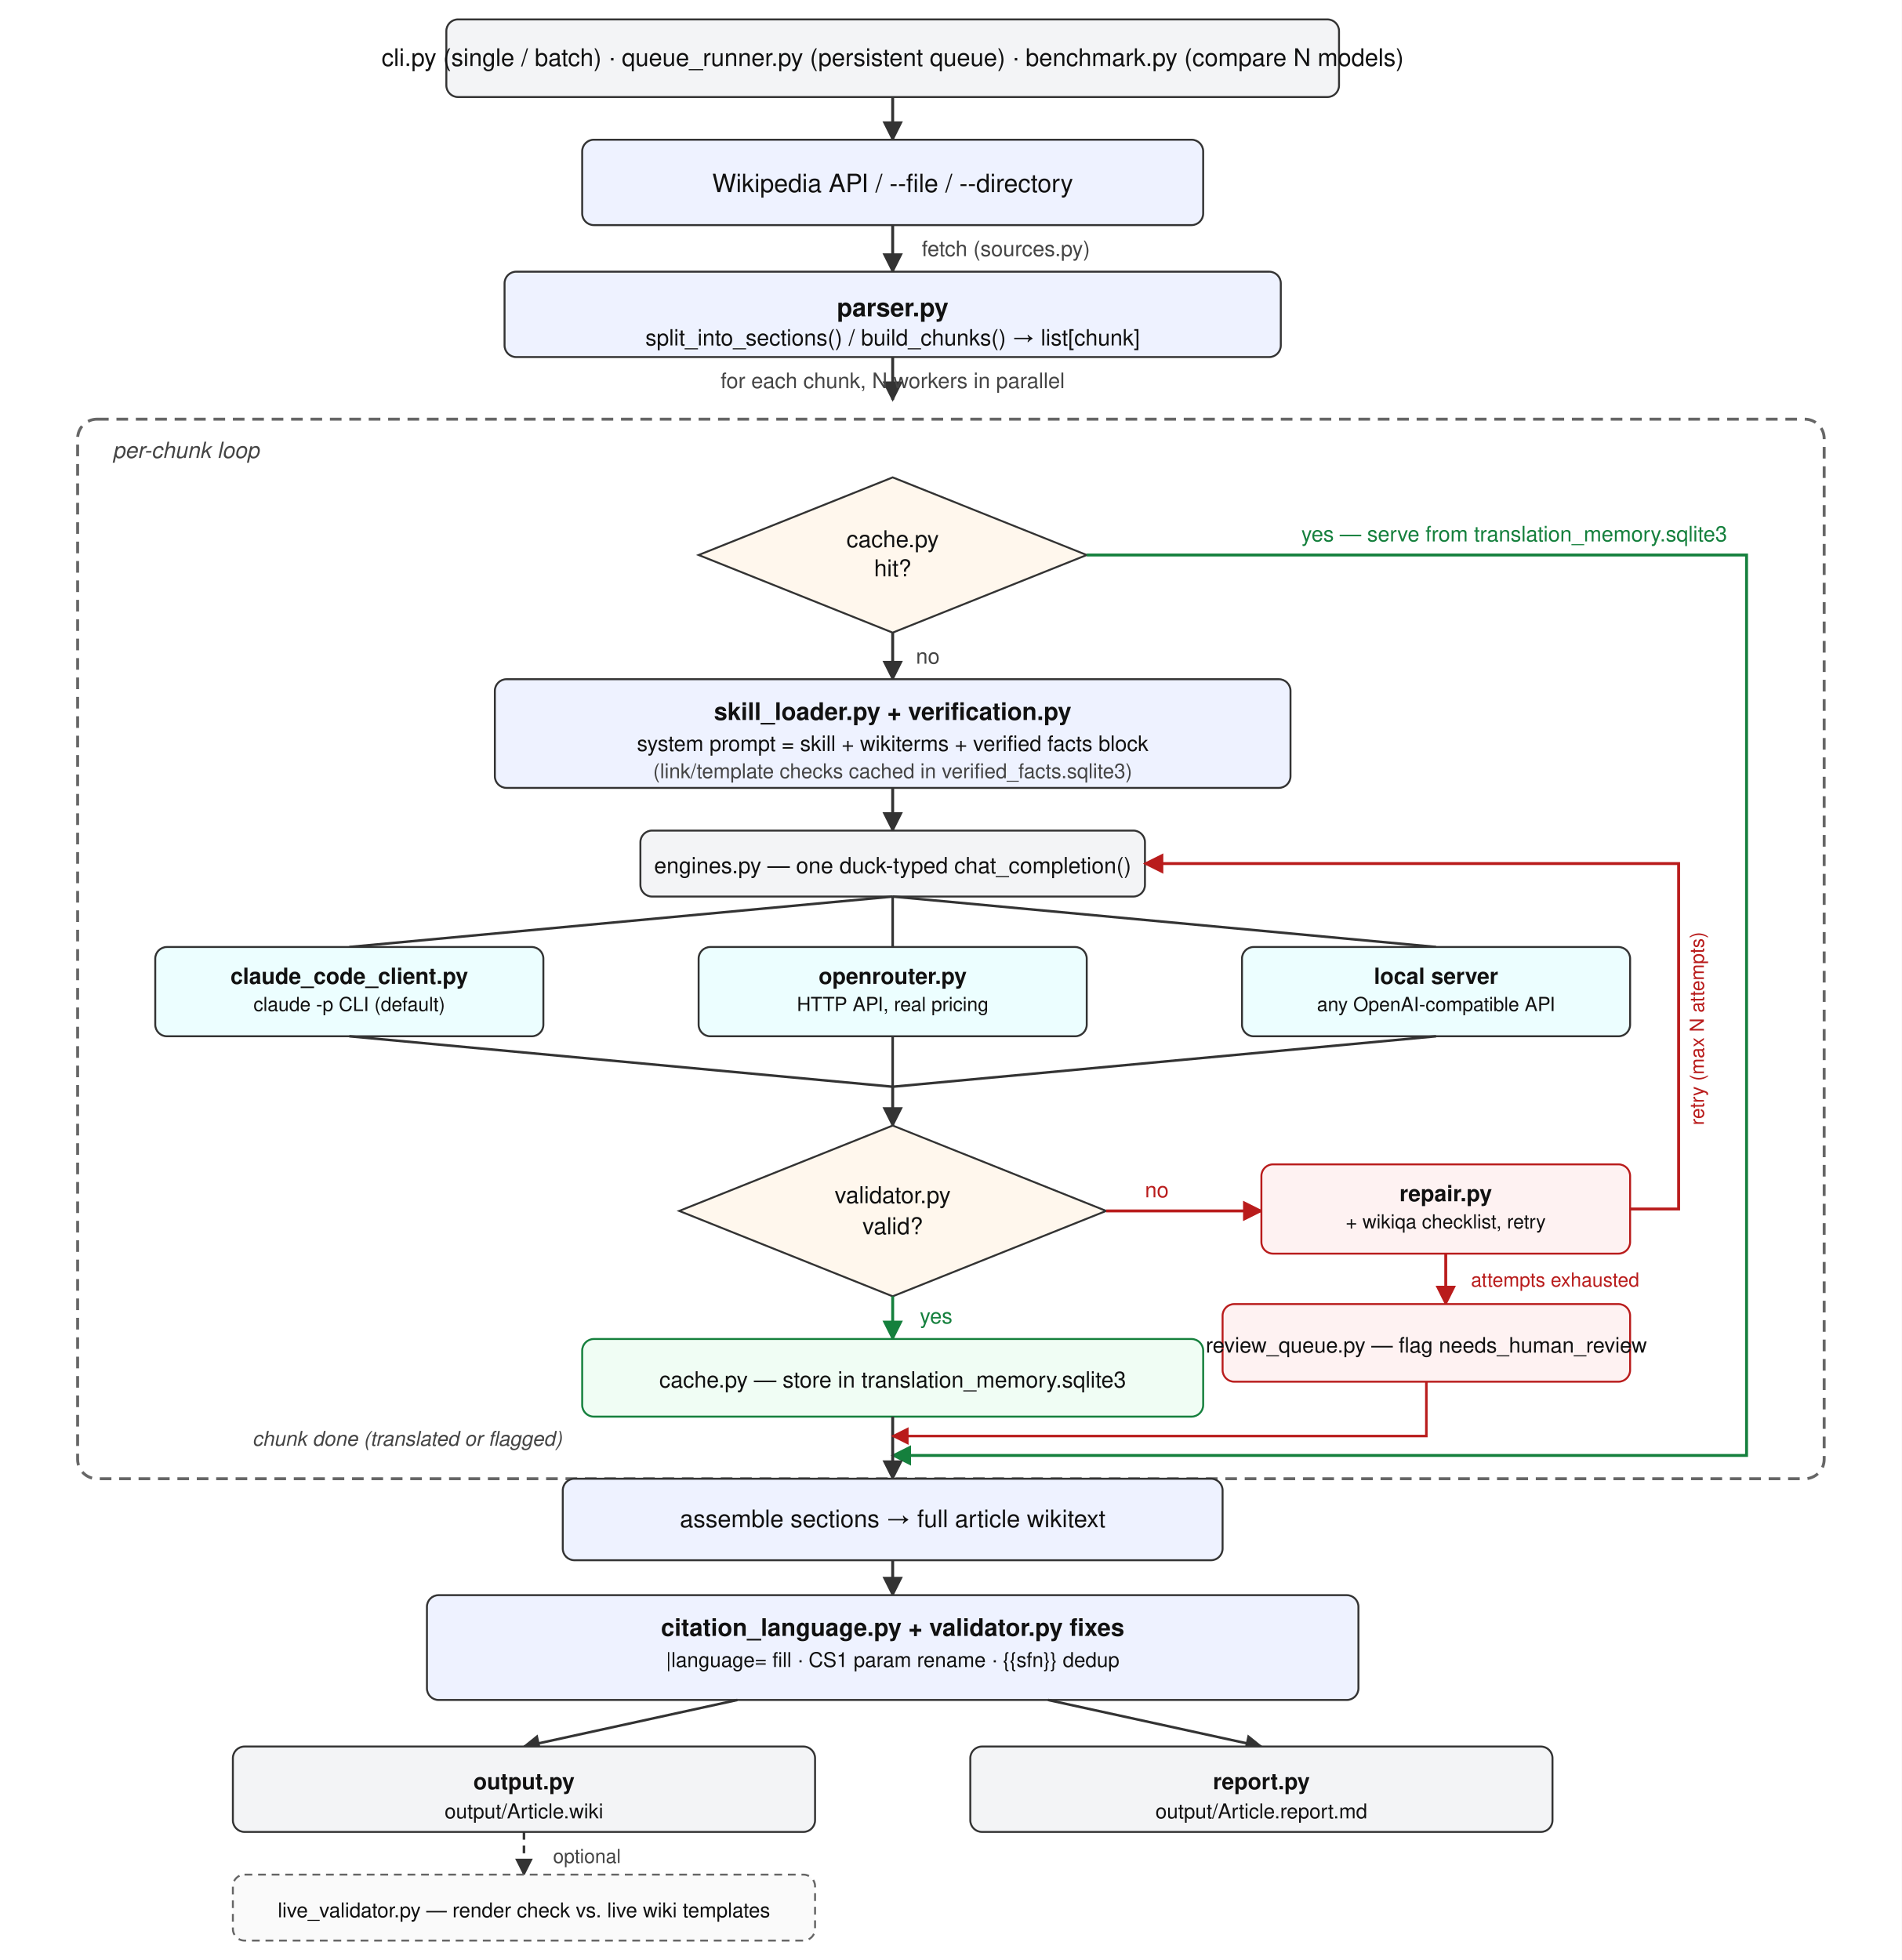
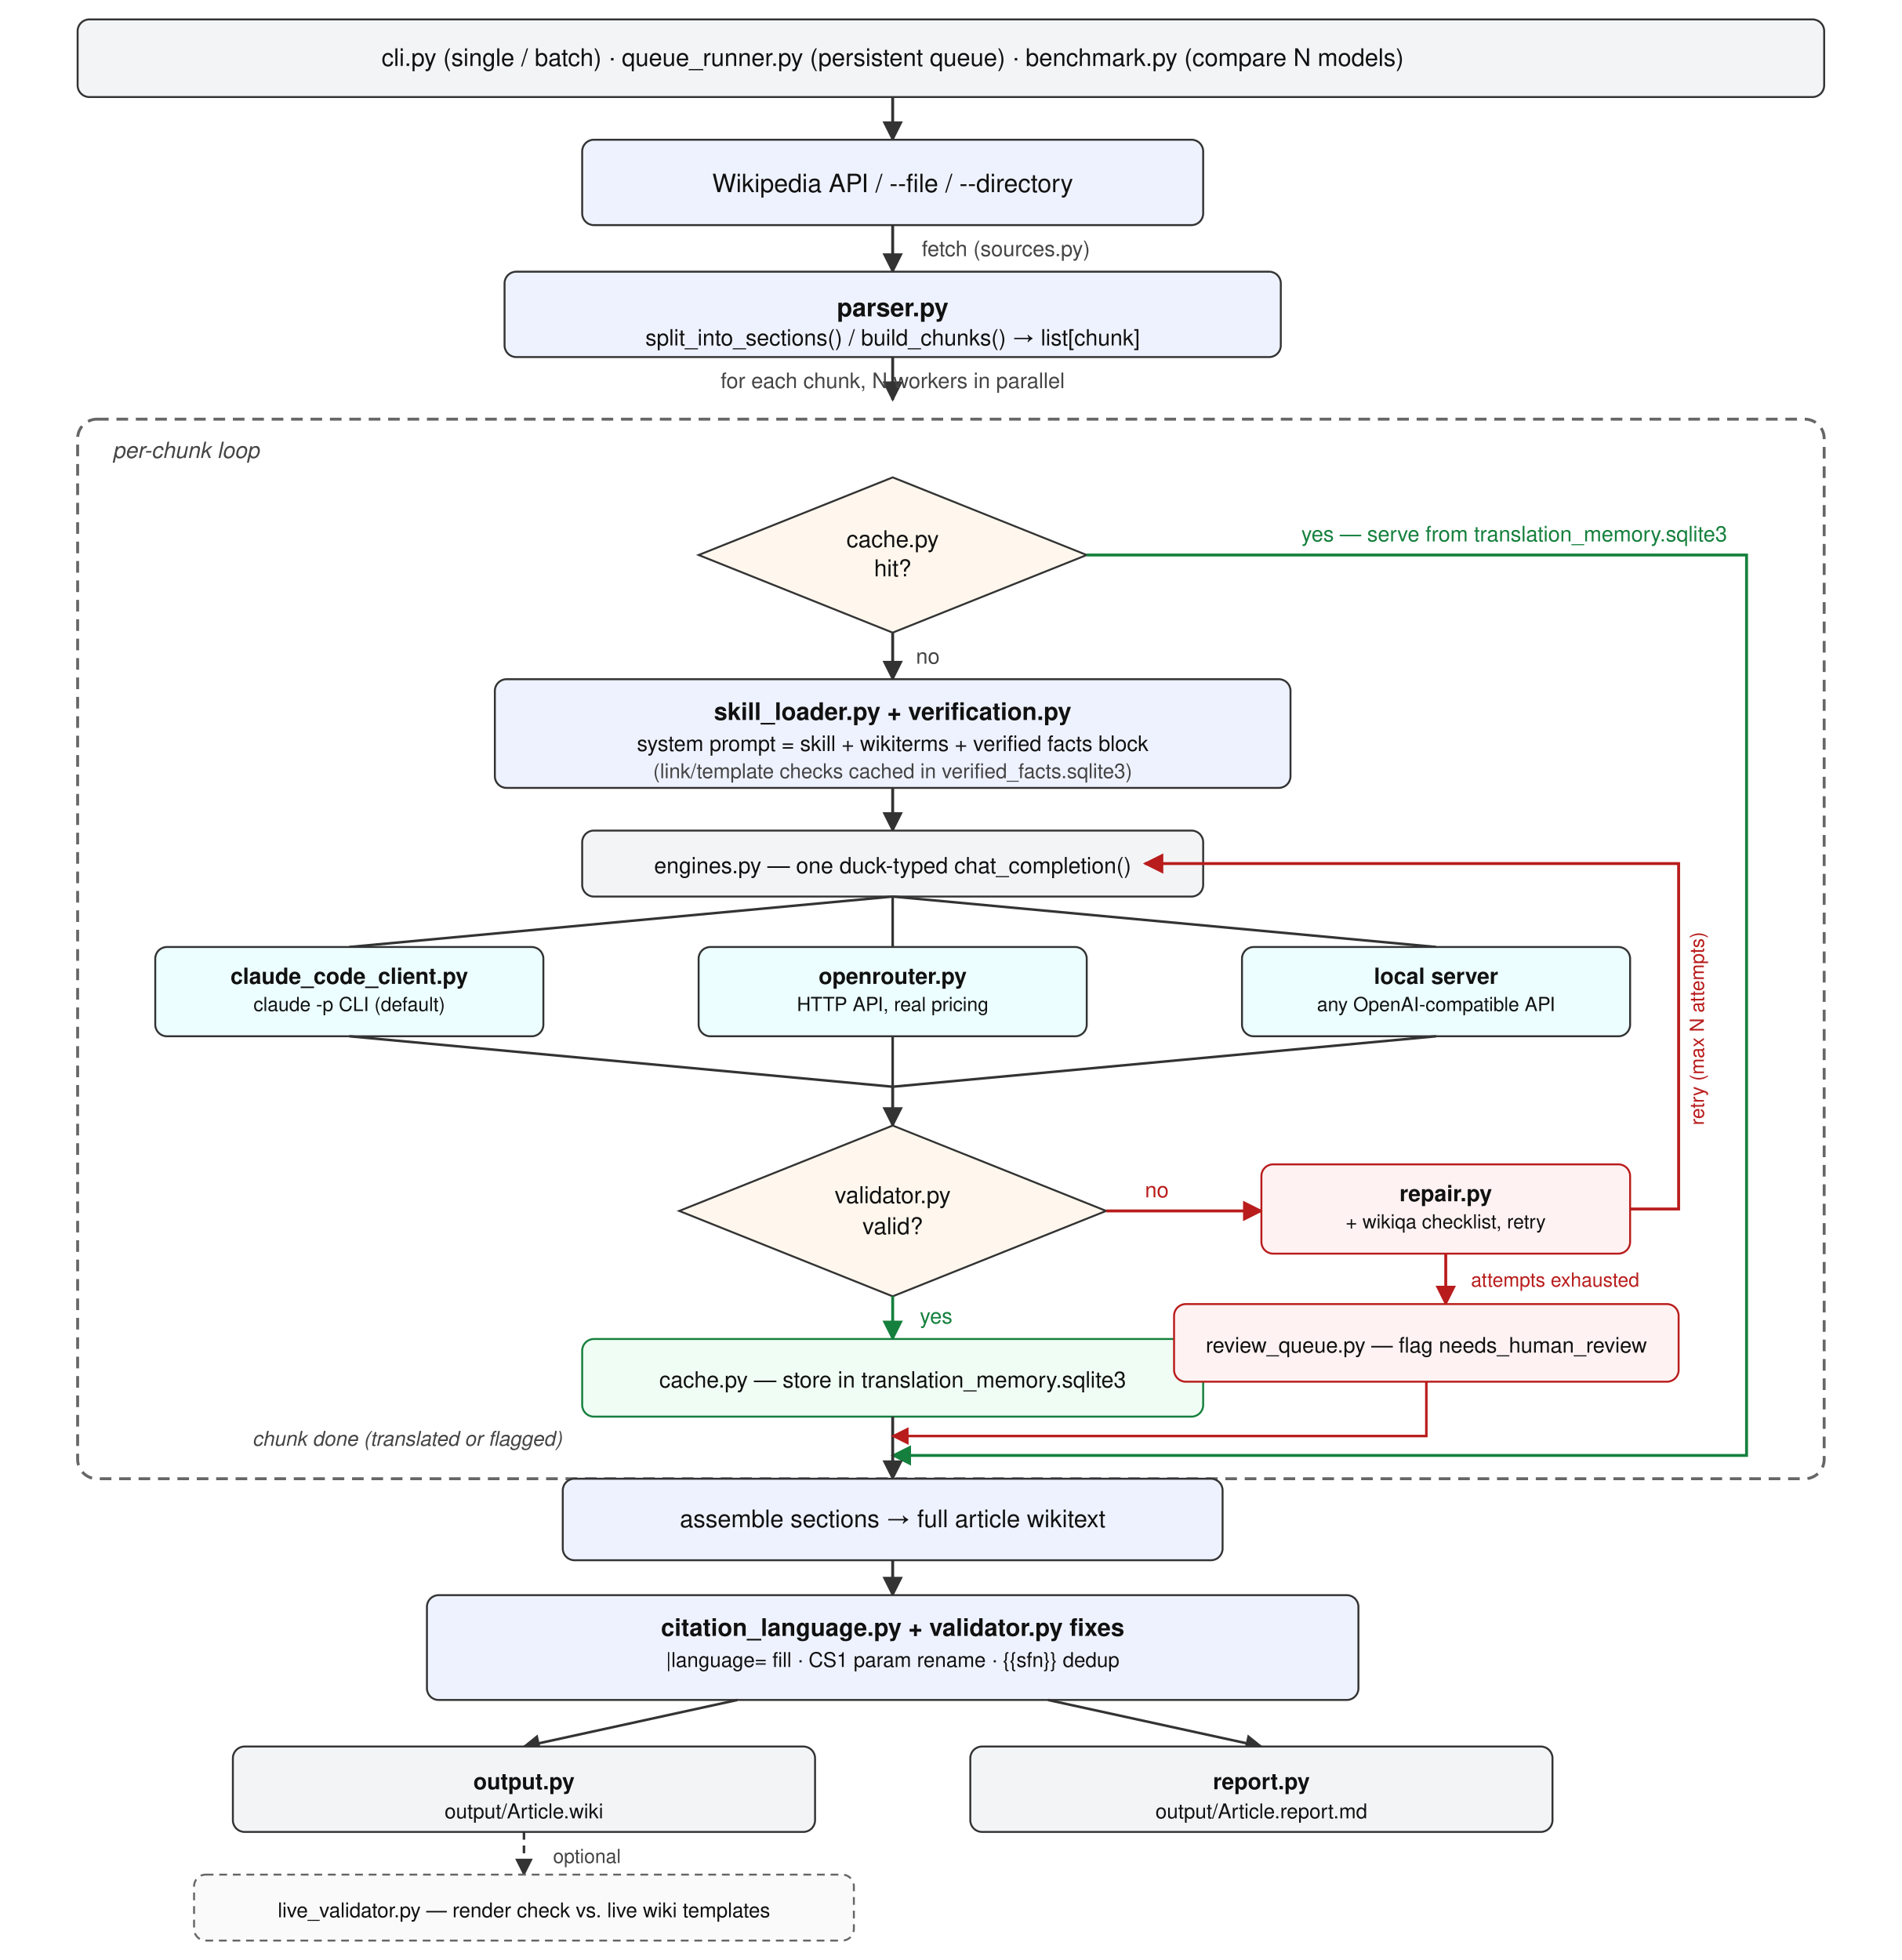
<svg xmlns="http://www.w3.org/2000/svg" viewBox="0 0 980 1010" role="img" aria-label="Per-chunk translation pipeline: fetch and split an article, then for each chunk check the translation-memory cache, build a prompt from the skill file plus verified facts, send it to one of three swappable engines, validate the result, repair and retry on failure or flag for human review after max retries, cache the success, then assemble, post-process, and write the output and report files.">
  <defs>
    <marker id="arrow" viewBox="0 0 10 10" refX="9" refY="5" markerWidth="7" markerHeight="7" orient="auto-start-reverse">
      <path d="M0,0 L10,5 L0,10 z" fill="#333" />
    </marker>
    <marker id="arrowRed" viewBox="0 0 10 10" refX="9" refY="5" markerWidth="7" markerHeight="7" orient="auto-start-reverse">
      <path d="M0,0 L10,5 L0,10 z" fill="#b91c1c" />
    </marker>
    <marker id="arrowGreen" viewBox="0 0 10 10" refX="9" refY="5" markerWidth="7" markerHeight="7" orient="auto-start-reverse">
      <path d="M0,0 L10,5 L0,10 z" fill="#15803d" />
    </marker>
  </defs>
  <rect x="0" y="0" width="980" height="1010" fill="#ffffff" />
  <g font-family="Helvetica, Arial, sans-serif" fill="#111111">
-     <rect x="230" y="10" width="460" height="40" rx="6" fill="#f3f4f6" stroke="#333" />
+     <rect x="40" y="10" width="900" height="40" rx="6" fill="#f3f4f6" stroke="#333" />
    <text x="460" y="34" font-size="12.5" text-anchor="middle">cli.py (single / batch)  ·  queue_runner.py (persistent queue)  ·  benchmark.py (compare N models)</text>
    <line x1="460" y1="50" x2="460" y2="72" stroke="#333" stroke-width="1.5" marker-end="url(#arrow)" />
    <rect x="300" y="72" width="320" height="44" rx="6" fill="#eef2ff" stroke="#333" />
    <text x="460" y="99" font-size="13" text-anchor="middle">Wikipedia API  /  --file  /  --directory</text>
    <line x1="460" y1="116" x2="460" y2="140" stroke="#333" stroke-width="1.5" marker-end="url(#arrow)" />
    <text x="475" y="132" font-size="11" fill="#444">fetch (sources.py)</text>
    <rect x="260" y="140" width="400" height="44" rx="6" fill="#eef2ff" stroke="#333" />
    <text x="460" y="163" font-size="13" text-anchor="middle" font-weight="bold">parser.py</text>
    <text x="460" y="178" font-size="11.5" text-anchor="middle">split_into_sections() / build_chunks() → list[chunk]</text>
    <line x1="460" y1="184" x2="460" y2="206" stroke="#333" stroke-width="1.5" marker-end="url(#arrow)" />
    <text x="460" y="200" font-size="11" text-anchor="middle" fill="#444">for each chunk, N workers in parallel</text>
    <rect x="40" y="216" width="900" height="546" rx="10" fill="none" stroke="#666" stroke-width="1.5" stroke-dasharray="6 4" />
    <text x="58" y="236" font-size="11.5" fill="#444" font-style="italic">per-chunk loop</text>
    <polygon points="460,246 560,286 460,326 360,286" fill="#fff7ed" stroke="#333" />
    <text x="460" y="282" font-size="12" text-anchor="middle">cache.py</text>
    <text x="460" y="297" font-size="12" text-anchor="middle">hit?</text>
    <path d="M 560,286 L 900,286 L 900,750 L 460,750" fill="none" stroke="#15803d" stroke-width="1.5" marker-end="url(#arrowGreen)" />
    <text x="890" y="279" font-size="11" fill="#15803d" text-anchor="end">yes — serve from translation_memory.sqlite3</text>
    <line x1="460" y1="326" x2="460" y2="350" stroke="#333" stroke-width="1.5" marker-end="url(#arrow)" />
    <text x="472" y="342" font-size="11" fill="#444">no</text>
    <rect x="255" y="350" width="410" height="56" rx="6" fill="#eef2ff" stroke="#333" />
    <text x="460" y="371" font-size="12.5" text-anchor="middle" font-weight="bold">skill_loader.py + verification.py</text>
    <text x="460" y="387" font-size="11" text-anchor="middle">system prompt = skill + wikiterms + verified facts block</text>
    <text x="460" y="401" font-size="10.5" text-anchor="middle" fill="#444">(link/template checks cached in verified_facts.sqlite3)</text>
    <line x1="460" y1="406" x2="460" y2="428" stroke="#333" stroke-width="1.5" marker-end="url(#arrow)" />
-     <rect x="330" y="428" width="260" height="34" rx="6" fill="#f3f4f6" stroke="#333" />
+     <rect x="300" y="428" width="320" height="34" rx="6" fill="#f3f4f6" stroke="#333" />
    <text x="460" y="450" font-size="11.5" text-anchor="middle">engines.py — one duck-typed chat_completion()</text>
    <line x1="460" y1="462" x2="180" y2="488" stroke="#333" stroke-width="1.3" />
    <line x1="460" y1="462" x2="460" y2="488" stroke="#333" stroke-width="1.3" />
    <line x1="460" y1="462" x2="740" y2="488" stroke="#333" stroke-width="1.3" />
    <rect x="80" y="488" width="200" height="46" rx="6" fill="#ecfeff" stroke="#333" />
    <text x="180" y="507" font-size="11.5" text-anchor="middle" font-weight="bold">claude_code_client.py</text>
    <text x="180" y="521" font-size="10" text-anchor="middle">claude -p CLI (default)</text>
    <rect x="360" y="488" width="200" height="46" rx="6" fill="#ecfeff" stroke="#333" />
    <text x="460" y="507" font-size="11.5" text-anchor="middle" font-weight="bold">openrouter.py</text>
    <text x="460" y="521" font-size="10" text-anchor="middle">HTTP API, real pricing</text>
    <rect x="640" y="488" width="200" height="46" rx="6" fill="#ecfeff" stroke="#333" />
    <text x="740" y="507" font-size="11.5" text-anchor="middle" font-weight="bold">local server</text>
    <text x="740" y="521" font-size="10" text-anchor="middle">any OpenAI-compatible API</text>
    <line x1="180" y1="534" x2="460" y2="560" stroke="#333" stroke-width="1.3" />
    <line x1="460" y1="534" x2="460" y2="560" stroke="#333" stroke-width="1.3" />
    <line x1="740" y1="534" x2="460" y2="560" stroke="#333" stroke-width="1.3" />
    <line x1="460" y1="560" x2="460" y2="580" stroke="#333" stroke-width="1.5" marker-end="url(#arrow)" />
    <polygon points="460,580 570,624 460,668 350,624" fill="#fff7ed" stroke="#333" />
    <text x="460" y="620" font-size="12" text-anchor="middle">validator.py</text>
    <text x="460" y="636" font-size="12" text-anchor="middle">valid?</text>
    <line x1="460" y1="668" x2="460" y2="690" stroke="#15803d" stroke-width="1.5" marker-end="url(#arrowGreen)" />
    <text x="474" y="682" font-size="11" fill="#15803d">yes</text>
    <rect x="300" y="690" width="320" height="40" rx="6" fill="#f0fdf4" stroke="#15803d" />
    <text x="460" y="715" font-size="11.5" text-anchor="middle">cache.py — store in translation_memory.sqlite3</text>
    <line x1="460" y1="730" x2="460" y2="762" stroke="#333" stroke-width="1.5" marker-end="url(#arrow)" />
    <text x="130" y="745" font-size="10.5" fill="#444" font-style="italic">chunk done (translated or flagged)</text>
    <line x1="570" y1="624" x2="650" y2="624" stroke="#b91c1c" stroke-width="1.5" marker-end="url(#arrowRed)" />
    <text x="590" y="617" font-size="11" fill="#b91c1c">no</text>
    <rect x="650" y="600" width="190" height="46" rx="6" fill="#fef2f2" stroke="#b91c1c" />
    <text x="745" y="619" font-size="11.5" text-anchor="middle" font-weight="bold">repair.py</text>
    <text x="745" y="633" font-size="10" text-anchor="middle">+ wikiqa checklist, retry</text>
    <path d="M 840,623 L 865,623 L 865,445 L 590,445" fill="none" stroke="#b91c1c" stroke-width="1.5" marker-end="url(#arrowRed)" />
    <text x="878" y="530" font-size="10" fill="#b91c1c" transform="rotate(-90 878,530)" text-anchor="middle">retry (max N attempts)</text>
    <line x1="745" y1="646" x2="745" y2="672" stroke="#b91c1c" stroke-width="1.5" marker-end="url(#arrowRed)" />
    <text x="758" y="663" font-size="10" fill="#b91c1c">attempts exhausted</text>
-     <rect x="630" y="672" width="210" height="40" rx="6" fill="#fef2f2" stroke="#b91c1c" />
+     <rect x="605" y="672" width="260" height="40" rx="6" fill="#fef2f2" stroke="#b91c1c" />
    <text x="735" y="697" font-size="11" text-anchor="middle">review_queue.py — flag needs_human_review</text>
    <path d="M 735,712 L 735,740 L 460,740" fill="none" stroke="#b91c1c" stroke-width="1.3" marker-end="url(#arrowRed)" />
    <rect x="290" y="762" width="340" height="42" rx="6" fill="#eef2ff" stroke="#333" />
    <text x="460" y="787" font-size="12.5" text-anchor="middle">assemble sections → full article wikitext</text>
    <line x1="460" y1="804" x2="460" y2="822" stroke="#333" stroke-width="1.5" marker-end="url(#arrow)" />
    <rect x="220" y="822" width="480" height="54" rx="6" fill="#eef2ff" stroke="#333" />
    <text x="460" y="843" font-size="12.5" text-anchor="middle" font-weight="bold">citation_language.py + validator.py fixes</text>
    <text x="460" y="859" font-size="10.5" text-anchor="middle">|language= fill · CS1 param rename · {{sfn}} dedup</text>
    <line x1="380" y1="876" x2="270" y2="900" stroke="#333" stroke-width="1.3" marker-end="url(#arrow)" />
    <line x1="540" y1="876" x2="650" y2="900" stroke="#333" stroke-width="1.3" marker-end="url(#arrow)" />
    <rect x="120" y="900" width="300" height="44" rx="6" fill="#f3f4f6" stroke="#333" />
    <text x="270" y="922" font-size="11.5" text-anchor="middle" font-weight="bold">output.py</text>
    <text x="270" y="937" font-size="10.5" text-anchor="middle">output/Article.wiki</text>
    <rect x="500" y="900" width="300" height="44" rx="6" fill="#f3f4f6" stroke="#333" />
    <text x="650" y="922" font-size="11.5" text-anchor="middle" font-weight="bold">report.py</text>
    <text x="650" y="937" font-size="10.5" text-anchor="middle">output/Article.report.md</text>
    <line x1="270" y1="944" x2="270" y2="966" stroke="#333" stroke-width="1.3" stroke-dasharray="4 3" marker-end="url(#arrow)" />
    <text x="285" y="960" font-size="10" fill="#444">optional</text>
-     <rect x="120" y="966" width="300" height="34" rx="6" fill="#fafafa" stroke="#666" stroke-dasharray="4 3" />
+     <rect x="100" y="966" width="340" height="34" rx="6" fill="#fafafa" stroke="#666" stroke-dasharray="4 3" />
    <text x="270" y="988" font-size="10.5" text-anchor="middle">live_validator.py — render check vs. live wiki templates</text>
  </g>
</svg>
